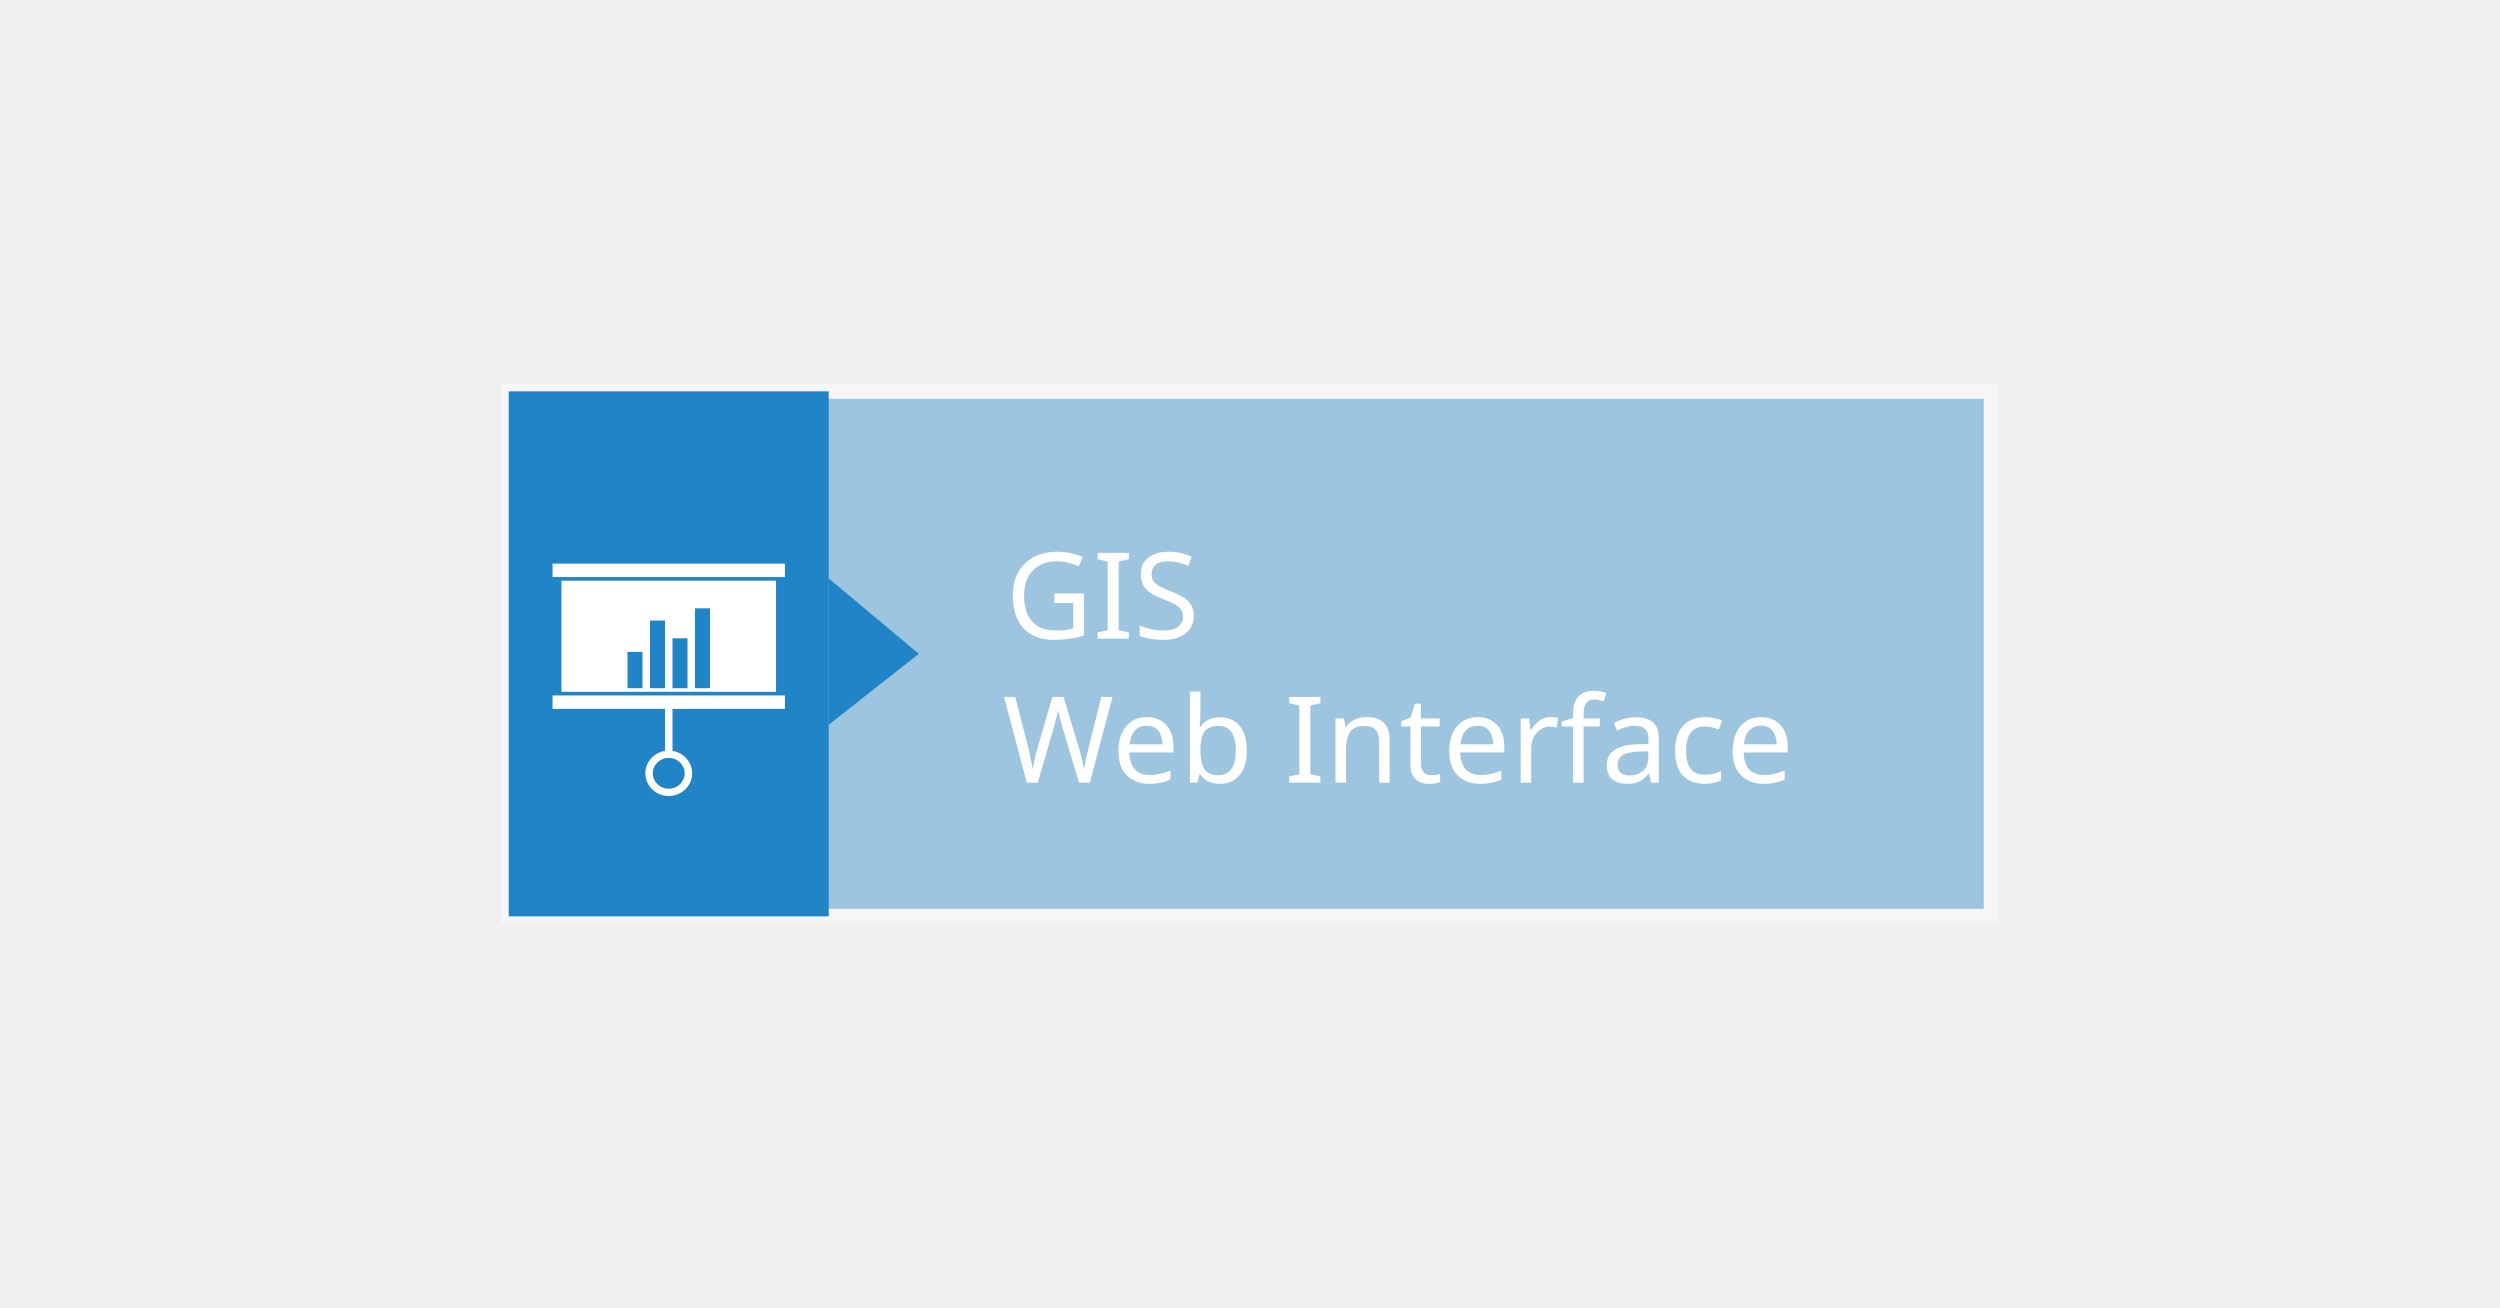
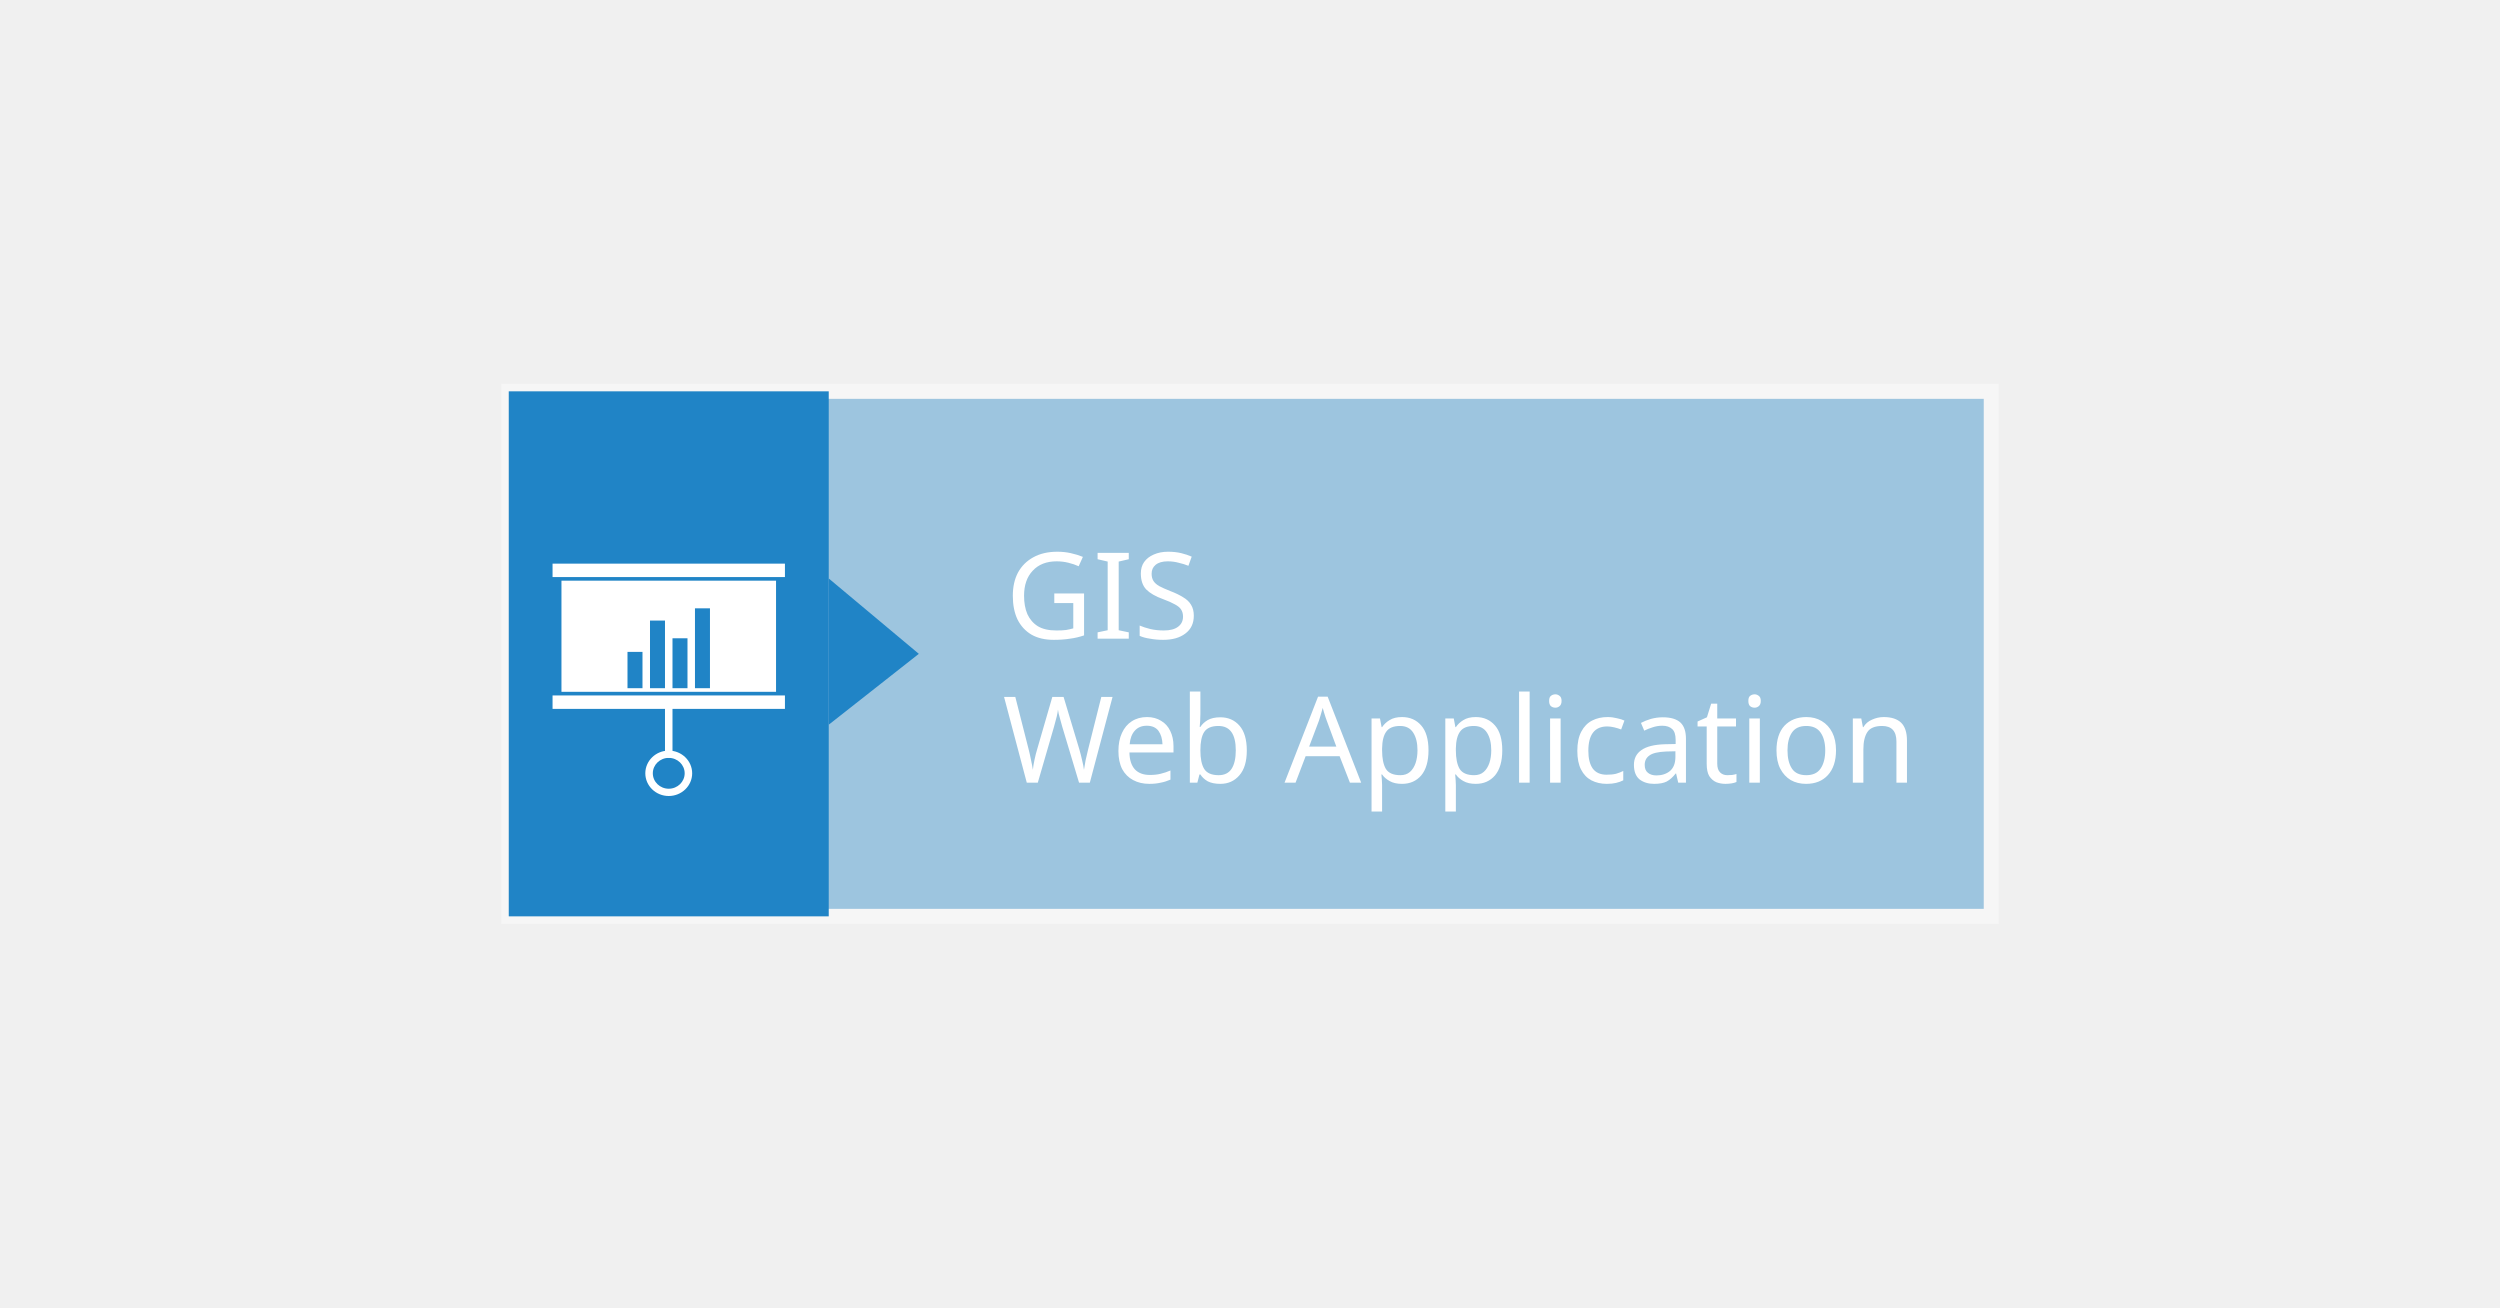
<svg xmlns="http://www.w3.org/2000/svg" version="1.1" id="Layer_1" x="0px" y="0px" width="166.667px" height="87.18px" viewBox="0 0 166.667 87.18" enable-background="new 0 0 166.667 87.18" xml:space="preserve">
  <g>
    <rect x="33.917" y="26.089" opacity="0.4" fill="#2084C6" stroke="#FFFFFF" stroke-miterlimit="10" enable-background="new    " width="98.833" height="35.001" />
    <g>
      <rect x="33.917" y="26.089" fill="#2084C6" width="21.332" height="35.001" />
      <polyline fill="#2084C6" points="55.249,48.314 61.255,43.589 55.249,38.564 55.249,48.314   " />
    </g>
    <g>
      <g>
        <g>
          <path fill="#FFFFFF" d="M44.583,53.067c-0.861,0-1.562-0.679-1.562-1.513s0.7-1.514,1.562-1.514      c0.861,0,1.562,0.679,1.562,1.514S45.443,53.067,44.583,53.067z M44.583,50.525c-0.586,0-1.062,0.461-1.062,1.029      c0,0.566,0.477,1.028,1.062,1.028c0.584,0,1.062-0.461,1.062-1.028C45.645,50.986,45.167,50.525,44.583,50.525z" />
        </g>
      </g>
      <g>
        <g>
          <path fill="#FFFFFF" d="M44.583,50.525c-0.139,0-0.25-0.106-0.25-0.241V46.81c0-0.133,0.111-0.242,0.25-0.242      c0.138,0,0.25,0.109,0.25,0.242v3.474C44.833,50.418,44.721,50.525,44.583,50.525z" />
        </g>
      </g>
      <g>
        <path fill="#FFFFFF" d="M37.431,38.712v7.409h14.305v-7.409H37.431z M42.833,45.88h-1v-2.421h1V45.88z M44.333,42.309v3.571h-1     v-2.663v-1.846h1V42.309z M45.833,45.88h-1v-3.328h1V45.88z M47.331,45.88h-1v-3.571v-1.754h1V45.88z" />
      </g>
      <g>
        <rect x="36.837" y="37.576" fill="#FFFFFF" width="15.492" height="0.895" />
      </g>
      <g>
        <rect x="36.837" y="46.363" fill="#FFFFFF" width="15.492" height="0.896" />
      </g>
    </g>
    <polygon fill="none" points="149.255,58.939 66.589,58.939 67.255,25.938 149.255,25.938  " />
    <text transform="matrix(1 0 0 1 67.0366 42.5784)" fill="#FFFFFF" font-family="'KozGoPr6N-Bold-83pv-RKSJ-H'" font-size="8">GIS</text>
-     <text transform="matrix(1 0 0 1 66.8428 52.179)" fill="#FFFFFF" font-family="'KozGoPr6N-Bold-83pv-RKSJ-H'" font-size="8">Web Interface</text>
+     <text transform="matrix(1 0 0 1 66.8428 52.179)" fill="#FFFFFF" font-family="'KozGoPr6N-Bold-83pv-RKSJ-H'" font-size="8">Web Application</text>
  </g>
</svg>
